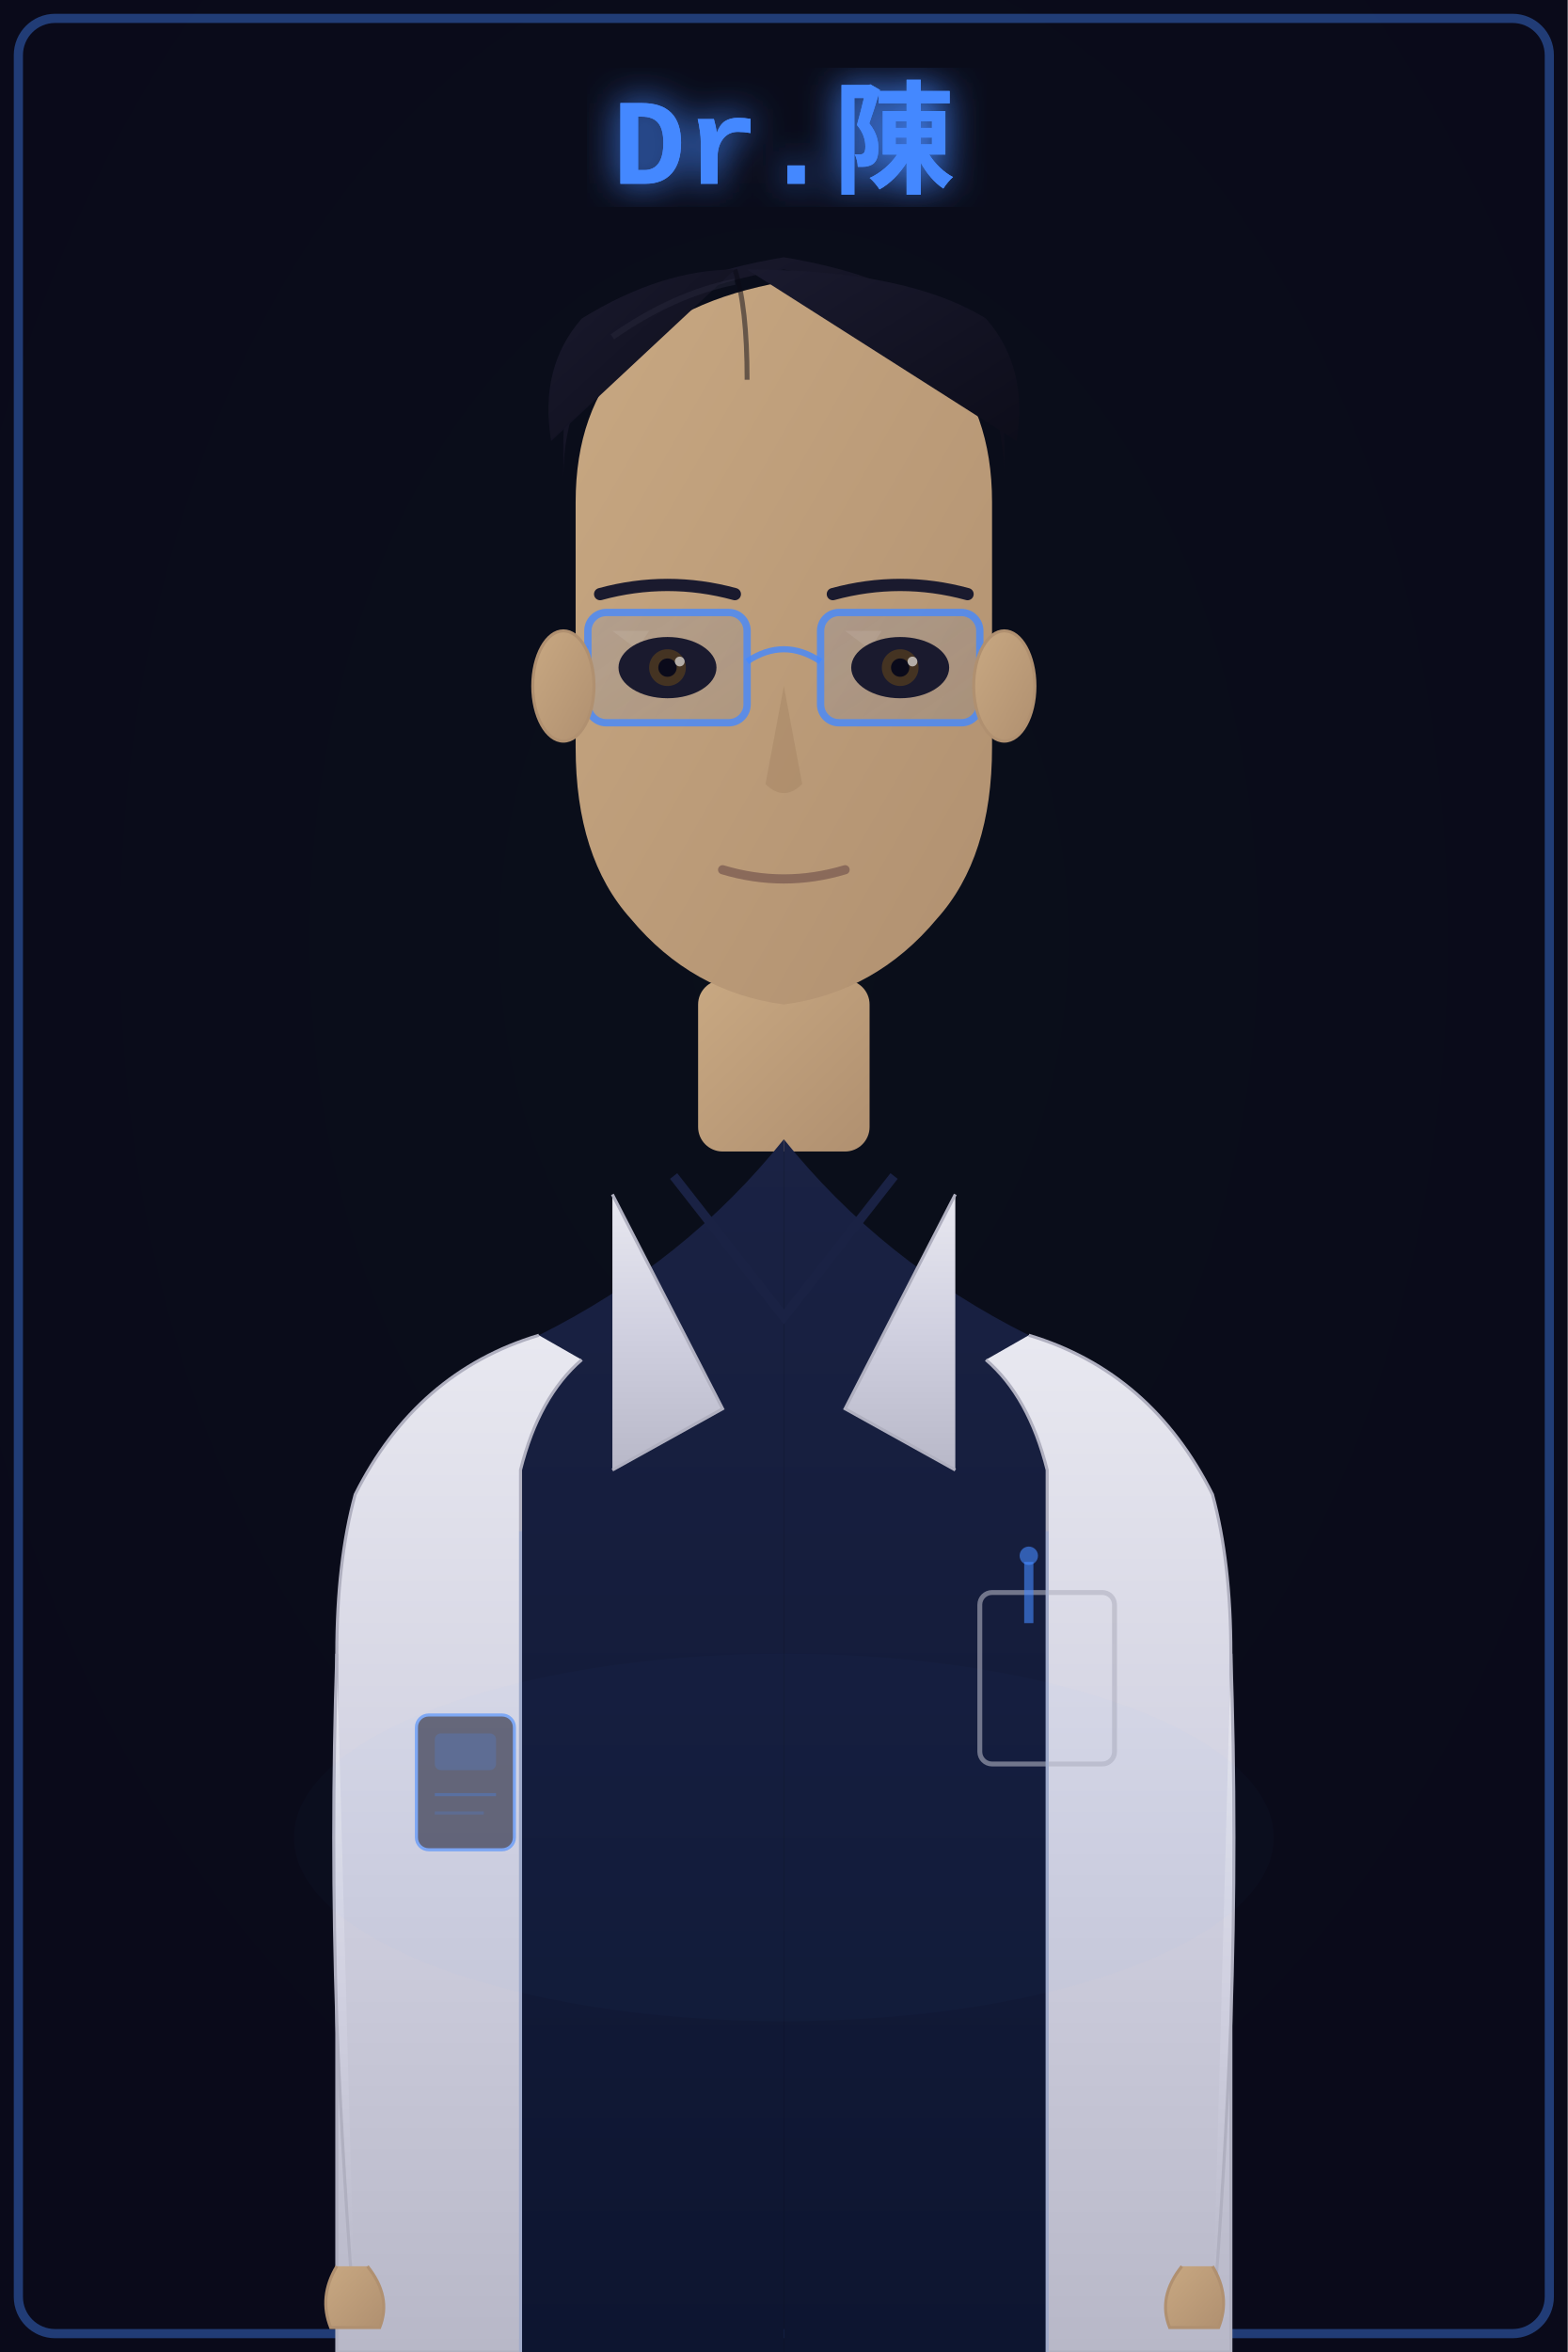
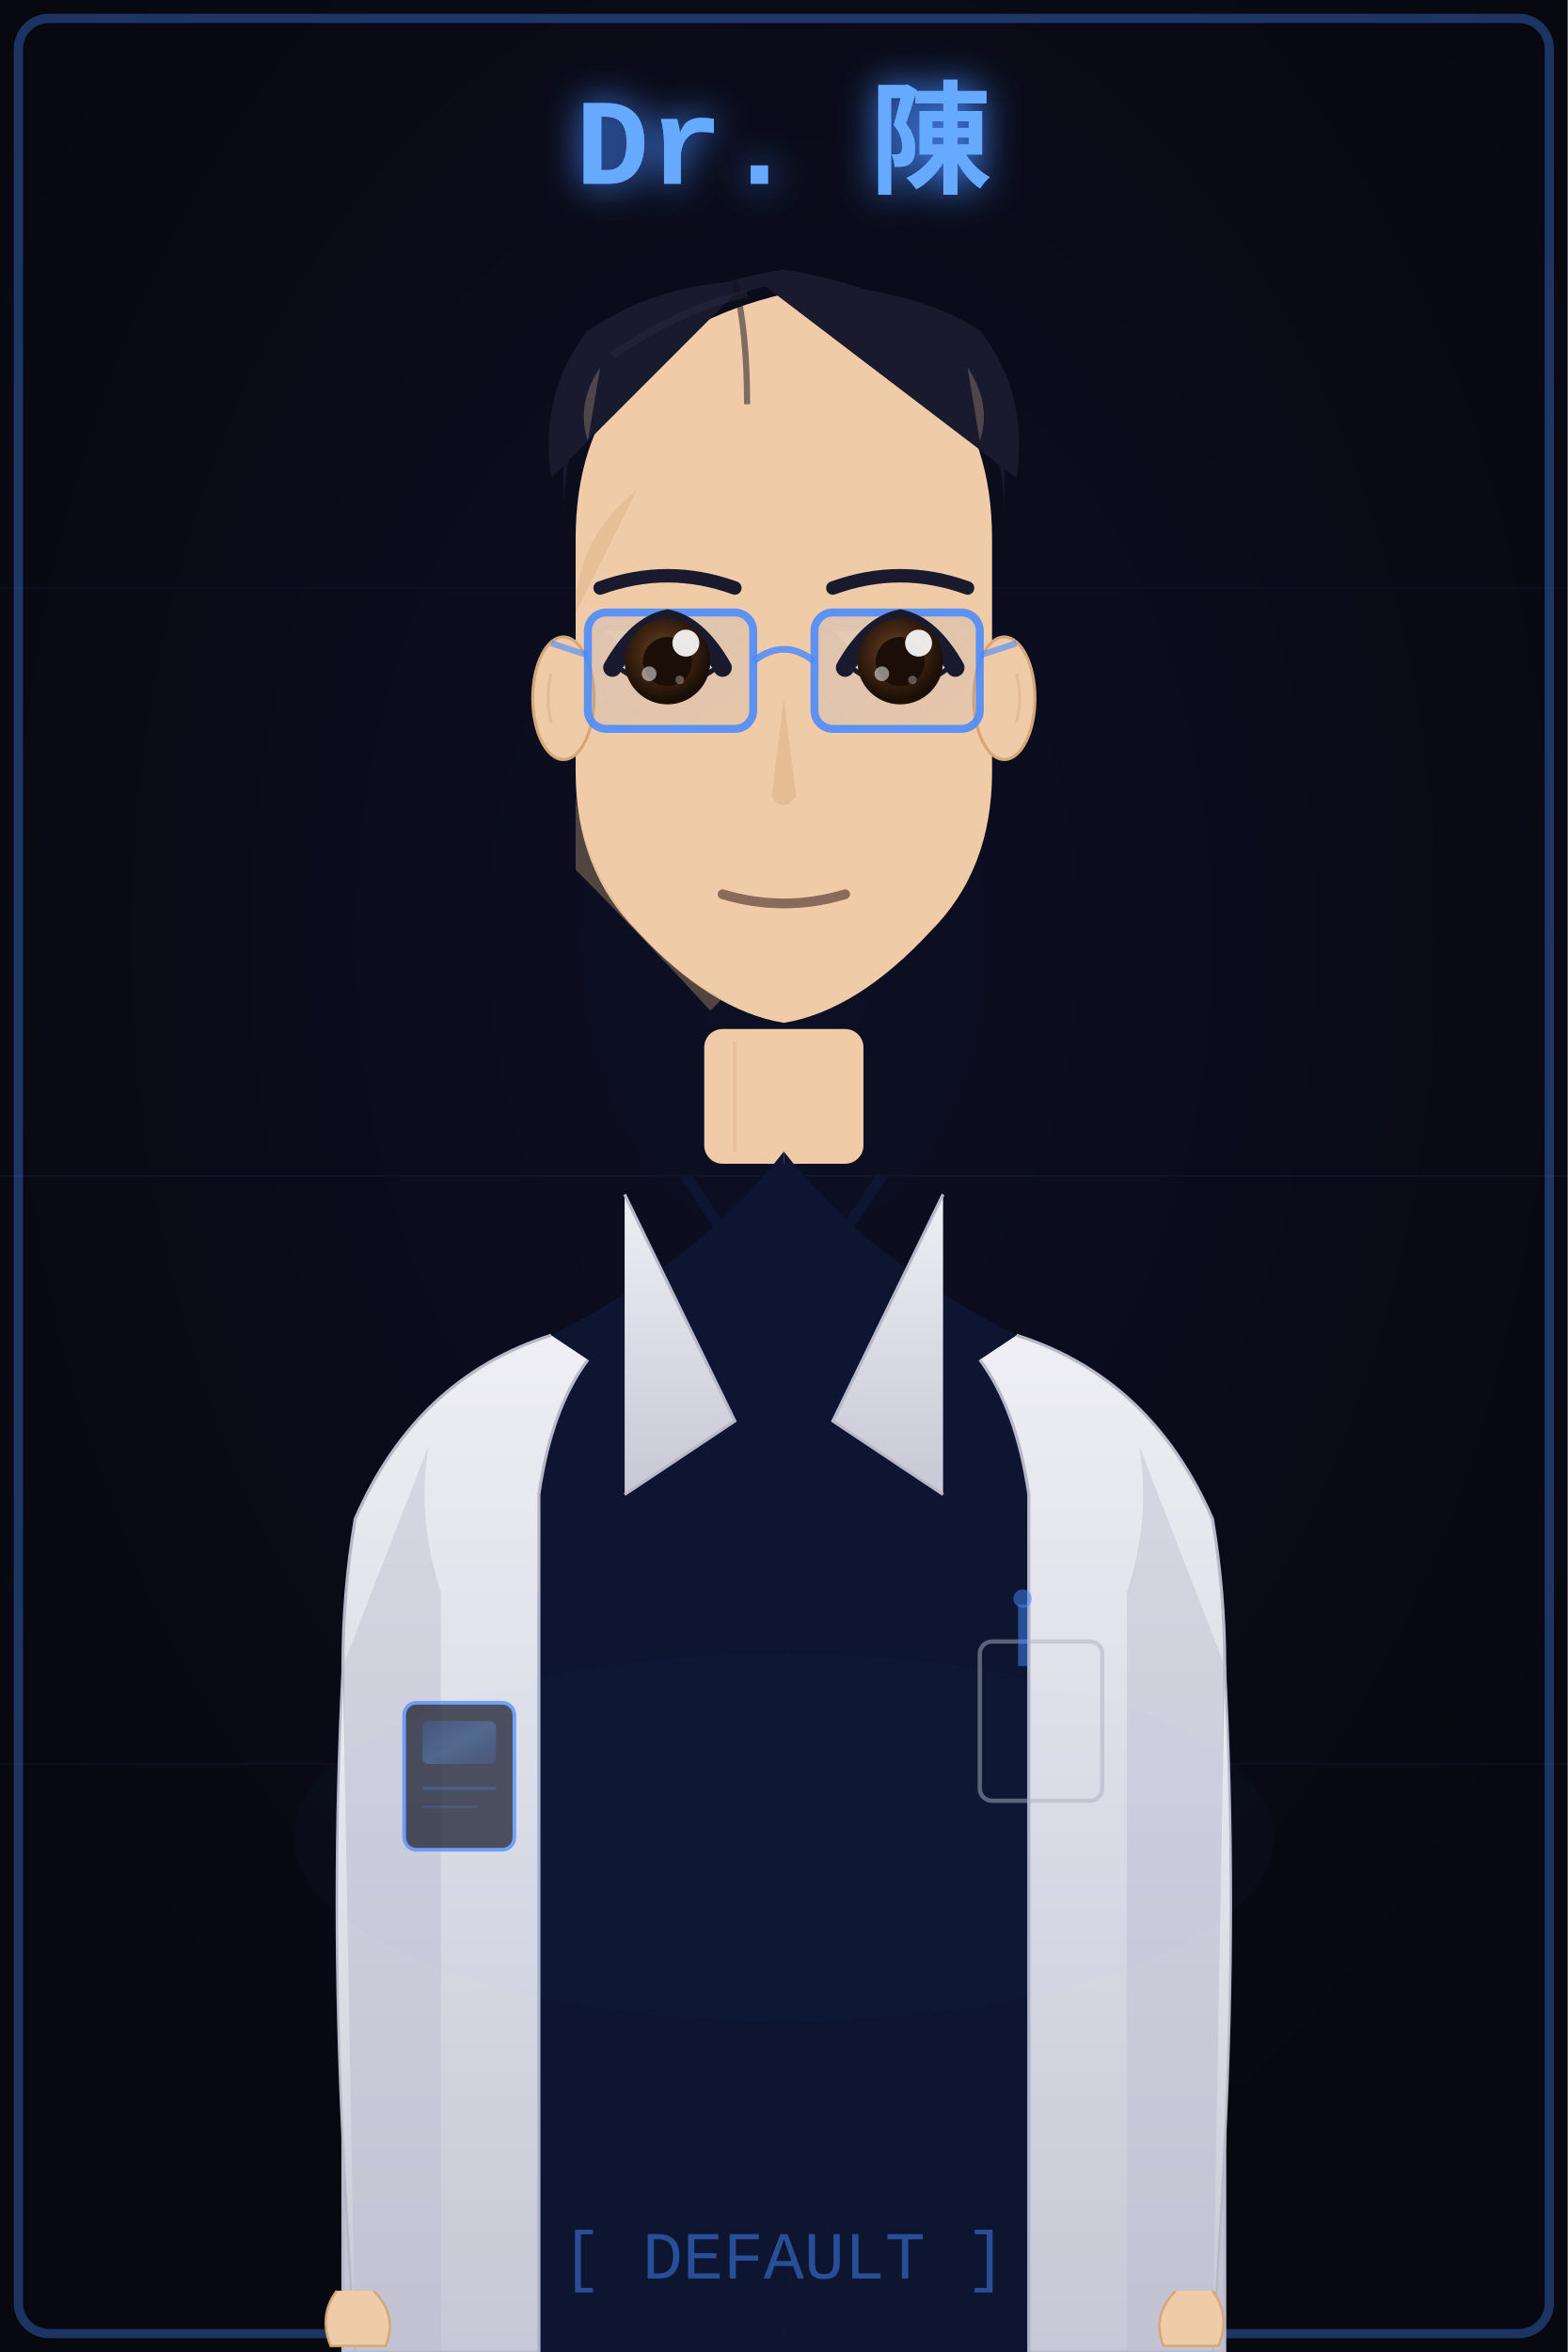
<svg xmlns="http://www.w3.org/2000/svg" width="256" height="384" viewBox="0 0 256 384">
  <defs>
    <radialGradient id="bg_glow" cx="50%" cy="40%" r="60%">
-       <stop offset="0%" stop-color="#0a0f1a" />
-       <stop offset="100%" stop-color="#0a0a1a" />
+       <stop offset="0%" stop-color="#0d1025" />
+       <stop offset="100%" stop-color="#080810" />
    </radialGradient>
-     <filter id="neon_blue">
-       <feGaussianBlur stdDeviation="3" result="blur" />
-       <feComposite in="SourceGraphic" in2="blur" operator="over" />
+     <filter id="glow" x="-50%" y="-50%" width="200%" height="200%">
+       <feGaussianBlur stdDeviation="3" result="b" />
+       <feMerge>
+         <feMergeNode in="b" />
+         <feMergeNode in="SourceGraphic" />
+       </feMerge>
    </filter>
-     <filter id="glass_reflect">
-       <feGaussianBlur stdDeviation="1" result="blur" />
-       <feComposite in="SourceGraphic" in2="blur" operator="over" />
+     <filter id="soft_glow" x="-50%" y="-50%" width="200%" height="200%">
+       <feGaussianBlur stdDeviation="1.5" result="b" />
+       <feMerge>
+         <feMergeNode in="b" />
+         <feMergeNode in="SourceGraphic" />
+       </feMerge>
    </filter>
-     <linearGradient id="skin_grad" x1="0%" y1="0%" x2="100%" y2="100%">
-       <stop offset="0%" stop-color="#c8a882" />
-       <stop offset="100%" stop-color="#b09070" />
+     <radialGradient id="iris_grad_l" cx="45%" cy="40%" r="55%">
+       <stop offset="0%" stop-color="#6b4422" />
+       <stop offset="60%" stop-color="#3d2211" />
+       <stop offset="100%" stop-color="#1a0e06" />
+     </radialGradient>
+     <radialGradient id="iris_grad_r" cx="45%" cy="40%" r="55%">
+       <stop offset="0%" stop-color="#6b4422" />
+       <stop offset="60%" stop-color="#3d2211" />
+       <stop offset="100%" stop-color="#1a0e06" />
+     </radialGradient>
+     <linearGradient id="glass_lens" x1="0%" y1="0%" x2="100%" y2="100%">
+       <stop offset="0%" stop-color="#4488ff" stop-opacity="0.12" />
+       <stop offset="100%" stop-color="#2266cc" stop-opacity="0.06" />
    </linearGradient>
    <linearGradient id="coat_grad" x1="0%" y1="0%" x2="0%" y2="100%">
-       <stop offset="0%" stop-color="#e8e8f0" />
-       <stop offset="50%" stop-color="#d0d0e0" />
-       <stop offset="100%" stop-color="#b8b8c8" />
+       <stop offset="0%" stop-color="#eeeef4" />
+       <stop offset="100%" stop-color="#c8c8d6" />
    </linearGradient>
-     <linearGradient id="shirt_grad" x1="0%" y1="0%" x2="0%" y2="100%">
-       <stop offset="0%" stop-color="#1a2244" />
-       <stop offset="100%" stop-color="#0d1530" />
-     </linearGradient>
-     <linearGradient id="hair_grad" x1="0%" y1="0%" x2="100%" y2="100%">
-       <stop offset="0%" stop-color="#1a1a2e" />
-       <stop offset="100%" stop-color="#0d0d1a" />
-     </linearGradient>
-     <linearGradient id="glass_grad" x1="0%" y1="0%" x2="100%" y2="100%">
-       <stop offset="0%" stop-color="#4488ff" stop-opacity="0.15" />
-       <stop offset="100%" stop-color="#2266cc" stop-opacity="0.1" />
+     <linearGradient id="badge_holo" x1="0%" y1="0%" x2="100%" y2="100%">
+       <stop offset="0%" stop-color="#4488ff" stop-opacity="0.4" />
+       <stop offset="50%" stop-color="#66aaff" stop-opacity="0.6" />
+       <stop offset="100%" stop-color="#4488ff" stop-opacity="0.3" />
    </linearGradient>
  </defs>
  <rect width="256" height="384" fill="url(#bg_glow)" />
-   <rect x="3" y="3" width="250" height="378" rx="6" fill="none" stroke="#4488ff" stroke-width="1.5" opacity="0.4" />
-   <text x="128" y="30" font-family="'Courier New', monospace" font-size="20" font-weight="bold" fill="#4488ff" text-anchor="middle" filter="url(#neon_blue)">Dr.陳</text>
-   <text x="128" y="30" font-family="'Courier New', monospace" font-size="20" font-weight="bold" fill="#4488ff" text-anchor="middle">Dr.陳</text>
-   <rect x="114" y="160" width="28" height="28" rx="4" fill="url(#skin_grad)" />
-   <path d="M128,186 Q128,198 128,210 L128,384 L55,384 L55,270 Q55,230 88,218 Q112,206 128,186 Z" fill="url(#shirt_grad)" />
-   <path d="M128,186 Q128,198 128,210 L128,384 L201,384 L201,270 Q201,230 168,218 Q144,206 128,186 Z" fill="url(#shirt_grad)" />
-   <path d="M88,218 Q68,224 58,244 Q55,255 55,270 L55,384 L85,384 L85,240 Q88,228 95,222" fill="url(#coat_grad)" stroke="#b0b0c0" stroke-width="0.5" />
-   <path d="M168,218 Q188,224 198,244 Q201,255 201,270 L201,384 L171,384 L171,240 Q168,228 161,222" fill="url(#coat_grad)" stroke="#b0b0c0" stroke-width="0.5" />
-   <path d="M100,195 L118,230 L100,240" fill="url(#coat_grad)" stroke="#b0b0c0" stroke-width="0.5" />
-   <path d="M156,195 L138,230 L156,240" fill="url(#coat_grad)" stroke="#b0b0c0" stroke-width="0.5" />
-   <path d="M110,192 L128,215 L146,192" fill="none" stroke="#1a2244" stroke-width="1.5" />
-   <rect x="160" y="260" width="22" height="28" rx="2" fill="none" stroke="#b0b0c0" stroke-width="0.8" opacity="0.6" />
-   <line x1="168" y1="255" x2="168" y2="265" stroke="#4488ff" stroke-width="1.5" opacity="0.6" />
-   <circle cx="168" cy="254" r="1.5" fill="#4488ff" opacity="0.6" />
-   <line x1="85" y1="250" x2="85" y2="384" stroke="#4488ff" stroke-width="0.5" opacity="0.15" />
-   <line x1="171" y1="250" x2="171" y2="384" stroke="#4488ff" stroke-width="0.5" opacity="0.15" />
-   <path d="M55,270 Q54,300 55,330 Q56,355 58,380" fill="url(#coat_grad)" stroke="#b0b0c0" stroke-width="0.5" />
-   <path d="M201,270 Q202,300 201,330 Q200,355 198,380" fill="url(#coat_grad)" stroke="#b0b0c0" stroke-width="0.5" />
-   <path d="M55,370 Q52,375 54,380 L62,380 Q64,375 60,370" fill="url(#skin_grad)" stroke="#b09070" stroke-width="0.5" />
-   <path d="M198,370 Q201,375 199,380 L191,380 Q189,375 193,370" fill="url(#skin_grad)" stroke="#b09070" stroke-width="0.5" />
-   <path d="M94,82 Q94,52 128,46 Q162,52 162,82 L162,122 Q162,140 153,150 Q143,162 128,164 Q113,162 103,150 Q94,140 94,122 Z" fill="url(#skin_grad)" />
-   <path d="M92,78 Q92,50 128,44 Q164,50 164,78 L164,72 Q164,48 128,42 Q92,48 92,72 Z" fill="url(#hair_grad)" />
-   <path d="M120,44 Q122,50 122,62" fill="none" stroke="#0a0a14" stroke-width="0.8" opacity="0.5" />
-   <path d="M90,72 Q88,60 95,52 Q108,44 120,44" fill="url(#hair_grad)" />
-   <path d="M166,72 Q168,60 161,52 Q148,44 122,44" fill="url(#hair_grad)" />
-   <path d="M100,55 Q110,48 120,46" fill="none" stroke="#2a2a3e" stroke-width="1" opacity="0.4" />
-   <rect x="96" y="100" rx="3" ry="3" width="26" height="18" fill="url(#glass_grad)" stroke="#4488ff" stroke-width="1.2" opacity="0.8" />
-   <rect x="134" y="100" rx="3" ry="3" width="26" height="18" fill="url(#glass_grad)" stroke="#4488ff" stroke-width="1.2" opacity="0.8" />
-   <path d="M122,108 Q128,104 134,108" fill="none" stroke="#4488ff" stroke-width="1" opacity="0.8" />
-   <line x1="96" y1="106" x2="90" y2="104" stroke="#4488ff" stroke-width="1" opacity="0.6" />
-   <line x1="160" y1="106" x2="166" y2="104" stroke="#4488ff" stroke-width="1" opacity="0.6" />
-   <path d="M100,103 L106,103 L104,106" fill="#ffffff" opacity="0.08" />
-   <path d="M138,103 L144,103 L142,106" fill="#ffffff" opacity="0.08" />
-   <ellipse cx="109" cy="109" rx="8" ry="5" fill="#1a1a2e" />
-   <ellipse cx="147" cy="109" rx="8" ry="5" fill="#1a1a2e" />
-   <circle cx="109" cy="109" r="3" fill="#443322" />
-   <circle cx="147" cy="109" r="3" fill="#443322" />
-   <circle cx="109" cy="109" r="1.5" fill="#0a0a1a" />
-   <circle cx="147" cy="109" r="1.5" fill="#0a0a1a" />
-   <circle cx="111" cy="108" r="0.8" fill="#ffffff" opacity="0.6" />
-   <circle cx="149" cy="108" r="0.8" fill="#ffffff" opacity="0.6" />
-   <path d="M98,97 Q109,94 120,97" fill="none" stroke="#1a1a2e" stroke-width="2" stroke-linecap="round" />
-   <path d="M136,97 Q147,94 158,97" fill="none" stroke="#1a1a2e" stroke-width="2" stroke-linecap="round" />
-   <path d="M128,112 L125,128 Q128,131 131,128 Z" fill="#a08060" opacity="0.4" />
-   <path d="M118,142 Q128,145 138,142" fill="none" stroke="#8a6a5a" stroke-width="1.5" stroke-linecap="round" />
-   <ellipse cx="92" cy="112" rx="5" ry="9" fill="url(#skin_grad)" stroke="#b09070" stroke-width="0.5" />
-   <ellipse cx="164" cy="112" rx="5" ry="9" fill="url(#skin_grad)" stroke="#b09070" stroke-width="0.5" />
-   <rect x="68" y="280" width="16" height="22" rx="2" fill="#1a1a2e" stroke="#4488ff" stroke-width="0.5" opacity="0.6" />
-   <rect x="71" y="283" width="10" height="6" rx="1" fill="#4488ff" opacity="0.2" />
-   <line x1="71" y1="293" x2="81" y2="293" stroke="#4488ff" stroke-width="0.5" opacity="0.3" />
-   <line x1="71" y1="296" x2="79" y2="296" stroke="#4488ff" stroke-width="0.5" opacity="0.2" />
+   <rect x="3" y="3" width="250" height="378" rx="5" fill="none" stroke="#4488ff" stroke-width="1.5" opacity="0.35" />
+   <line x1="0" y1="96" x2="256" y2="96" stroke="#4488ff" stroke-width="0.3" opacity="0.05" />
+   <line x1="0" y1="192" x2="256" y2="192" stroke="#4488ff" stroke-width="0.3" opacity="0.05" />
+   <line x1="0" y1="288" x2="256" y2="288" stroke="#4488ff" stroke-width="0.3" opacity="0.05" />
+   <text x="128" y="30" font-family="'Courier New', monospace" font-size="20" font-weight="bold" fill="#4488ff" text-anchor="middle" filter="url(#glow)">Dr. 陳</text>
+   <text x="128" y="30" font-family="'Courier New', monospace" font-size="20" font-weight="bold" fill="#66aaff" text-anchor="middle">Dr. 陳</text>
+   <rect x="115" y="168" width="26" height="22" rx="3" fill="#f0cba8" />
+   <path d="M120,170 L120,188" fill="none" stroke="#d4a878" stroke-width="0.6" opacity="0.3" />
+   <path d="M128,188 L128,384 L58,384 L58,268 Q58,232 90,218 Q114,206 128,188Z" fill="#0d1530" />
+   <path d="M128,188 L128,384 L198,384 L198,268 Q198,232 166,218 Q142,206 128,188Z" fill="#0d1530" />
+   <path d="M90,218 Q68,225 58,248 Q56,260 56,272 L56,384 L88,384 L88,244 Q90,230 96,222" fill="url(#coat_grad)" stroke="#b8b8c8" stroke-width="0.5" />
+   <path d="M166,218 Q188,225 198,248 Q200,260 200,272 L200,384 L168,384 L168,244 Q166,230 160,222" fill="url(#coat_grad)" stroke="#b8b8c8" stroke-width="0.5" />
+   <path d="M56,272 L56,384 L72,384 L72,260 Q68,248 70,236" fill="#b8b8cc" opacity="0.4" />
+   <path d="M200,272 L200,384 L184,384 L184,260 Q188,248 186,236" fill="#b8b8cc" opacity="0.4" />
+   <path d="M102,195 L120,232 L102,244" fill="url(#coat_grad)" stroke="#b8b8c8" stroke-width="0.5" />
+   <path d="M154,195 L136,232 L154,244" fill="url(#coat_grad)" stroke="#b8b8c8" stroke-width="0.5" />
+   <path d="M112,192 L128,216 L144,192" fill="none" stroke="#0d1530" stroke-width="1.8" />
+   <line x1="88" y1="260" x2="88" y2="384" stroke="#4488ff" stroke-width="0.6" opacity="0.12" />
+   <line x1="168" y1="260" x2="168" y2="384" stroke="#4488ff" stroke-width="0.6" opacity="0.12" />
+   <rect x="160" y="268" width="20" height="26" rx="2" fill="none" stroke="#b0b0c0" stroke-width="0.7" opacity="0.5" />
+   <line x1="167" y1="262" x2="167" y2="272" stroke="#4488ff" stroke-width="1.5" opacity="0.5" />
+   <circle cx="167" cy="261" r="1.5" fill="#4488ff" opacity="0.5" />
+   <rect x="66" y="278" width="18" height="24" rx="2" fill="#0d1020" stroke="#4488ff" stroke-width="0.6" opacity="0.7" />
+   <rect x="69" y="281" width="12" height="7" rx="1" fill="url(#badge_holo)" opacity="0.5" />
+   <line x1="69" y1="292" x2="81" y2="292" stroke="#4488ff" stroke-width="0.5" opacity="0.3" />
+   <line x1="69" y1="295" x2="78" y2="295" stroke="#4488ff" stroke-width="0.4" opacity="0.2" />
+   <path d="M56,272 Q54,310 56,350 Q57,370 58,384" fill="url(#coat_grad)" stroke="#b8b8c8" stroke-width="0.4" />
+   <path d="M200,272 Q202,310 200,350 Q199,370 198,384" fill="url(#coat_grad)" stroke="#b8b8c8" stroke-width="0.4" />
+   <path d="M55,374 Q52,378 54,383 L63,383 Q65,378 61,374" fill="#f0cba8" stroke="#d4a878" stroke-width="0.4" />
+   <path d="M198,374 Q201,378 199,383 L190,383 Q188,378 192,374" fill="#f0cba8" stroke="#d4a878" stroke-width="0.4" />
+   <path d="M94,88 Q94,56 128,48 Q162,56 162,88 L162,126 Q162,142 152,152 Q140,165 128,167 Q116,165 104,152 Q94,142 94,126Z" fill="#f0cba8" />
+   <path d="M94,100 Q94,88 104,80 L94,100 L94,130 Q96,144 106,154 Q112,160 118,163 L116,165 Q104,152 94,142Z" fill="#d4a878" opacity="0.35" />
+   <ellipse cx="92" cy="114" rx="5" ry="10" fill="#f0cba8" stroke="#d4a878" stroke-width="0.5" />
+   <ellipse cx="164" cy="114" rx="5" ry="10" fill="#f0cba8" stroke="#d4a878" stroke-width="0.5" />
+   <path d="M90,110 Q89,114 90,118" fill="none" stroke="#d4a878" stroke-width="0.5" opacity="0.4" />
+   <path d="M166,110 Q167,114 166,118" fill="none" stroke="#d4a878" stroke-width="0.5" opacity="0.4" />
+   <path d="M92,84 Q92,54 128,46 Q164,54 164,84 L164,76 Q164,50 128,44 Q92,50 92,76Z" fill="#1a1a2e" />
+   <path d="M90,78 Q88,64 96,54 Q108,46 122,46" fill="#1a1a2e" />
+   <path d="M166,78 Q168,64 160,54 Q148,46 124,46" fill="#1a1a2e" />
+   <path d="M120,46 Q122,54 122,66" fill="none" stroke="#0e0e1a" stroke-width="1" opacity="0.5" />
+   <path d="M100,58 Q112,50 122,48" fill="none" stroke="#2e2e44" stroke-width="1.2" opacity="0.35" />
+   <path d="M96,72 Q94,66 98,60" fill="#f0cba8" opacity="0.25" />
+   <path d="M160,72 Q162,66 158,60" fill="#f0cba8" opacity="0.25" />
+   <rect x="96" y="100" rx="3" ry="3" width="27" height="19" fill="url(#glass_lens)" stroke="#4488ff" stroke-width="1.3" opacity="0.85" />
+   <rect x="133" y="100" rx="3" ry="3" width="27" height="19" fill="url(#glass_lens)" stroke="#4488ff" stroke-width="1.3" opacity="0.85" />
+   <path d="M123,108 Q128,104 133,108" fill="none" stroke="#4488ff" stroke-width="1.1" opacity="0.8" />
+   <line x1="96" y1="107" x2="90" y2="105" stroke="#4488ff" stroke-width="1" opacity="0.6" />
+   <line x1="160" y1="107" x2="166" y2="105" stroke="#4488ff" stroke-width="1" opacity="0.6" />
+   <path d="M99,103 L106,103 L103,107" fill="#ffffff" opacity="0.1" />
+   <path d="M136,103 L143,103 L140,107" fill="#ffffff" opacity="0.1" />
+   <path d="M100,109 Q104,102 109,101 Q114,102 118,109" fill="#eae6e0" stroke="#1a1a2e" stroke-width="3" stroke-linecap="round" />
+   <path d="M101,109 Q109,115 117,109" fill="#eae6e0" stroke="#1a1a2e" stroke-width="0.8" />
+   <circle cx="109" cy="108" r="7" fill="url(#iris_grad_l)" />
+   <circle cx="109" cy="108" r="4" fill="#1a0e06" />
+   <circle cx="112" cy="105" r="2.2" fill="#ffffff" opacity="0.9" />
+   <circle cx="106" cy="110" r="1.2" fill="#ffffff" opacity="0.5" />
+   <circle cx="111" cy="111" r="0.7" fill="#ffffff" opacity="0.3" />
+   <path d="M138,109 Q142,102 147,101 Q152,102 156,109" fill="#eae6e0" stroke="#1a1a2e" stroke-width="3" stroke-linecap="round" />
+   <path d="M139,109 Q147,115 155,109" fill="#eae6e0" stroke="#1a1a2e" stroke-width="0.8" />
+   <circle cx="147" cy="108" r="7" fill="url(#iris_grad_r)" />
+   <circle cx="147" cy="108" r="4" fill="#1a0e06" />
+   <circle cx="150" cy="105" r="2.2" fill="#ffffff" opacity="0.9" />
+   <circle cx="144" cy="110" r="1.2" fill="#ffffff" opacity="0.5" />
+   <circle cx="149" cy="111" r="0.7" fill="#ffffff" opacity="0.3" />
+   <path d="M98,96 Q109,92 120,96" fill="none" stroke="#1a1a2e" stroke-width="2.2" stroke-linecap="round" />
+   <path d="M136,96 Q147,92 158,96" fill="none" stroke="#1a1a2e" stroke-width="2.2" stroke-linecap="round" />
+   <path d="M128,114 L126,130 Q128,133 130,130Z" fill="#d4a878" opacity="0.4" />
+   <path d="M118,146 Q128,149 138,146" fill="none" stroke="#8a6a5a" stroke-width="1.6" stroke-linecap="round" />
  <ellipse cx="128" cy="300" rx="80" ry="30" fill="#4488ff" opacity="0.02" />
+   <text x="128" y="372" font-family="'Courier New', monospace" font-size="11" fill="#4488ff" text-anchor="middle" opacity="0.5">[ DEFAULT ]</text>
</svg>
